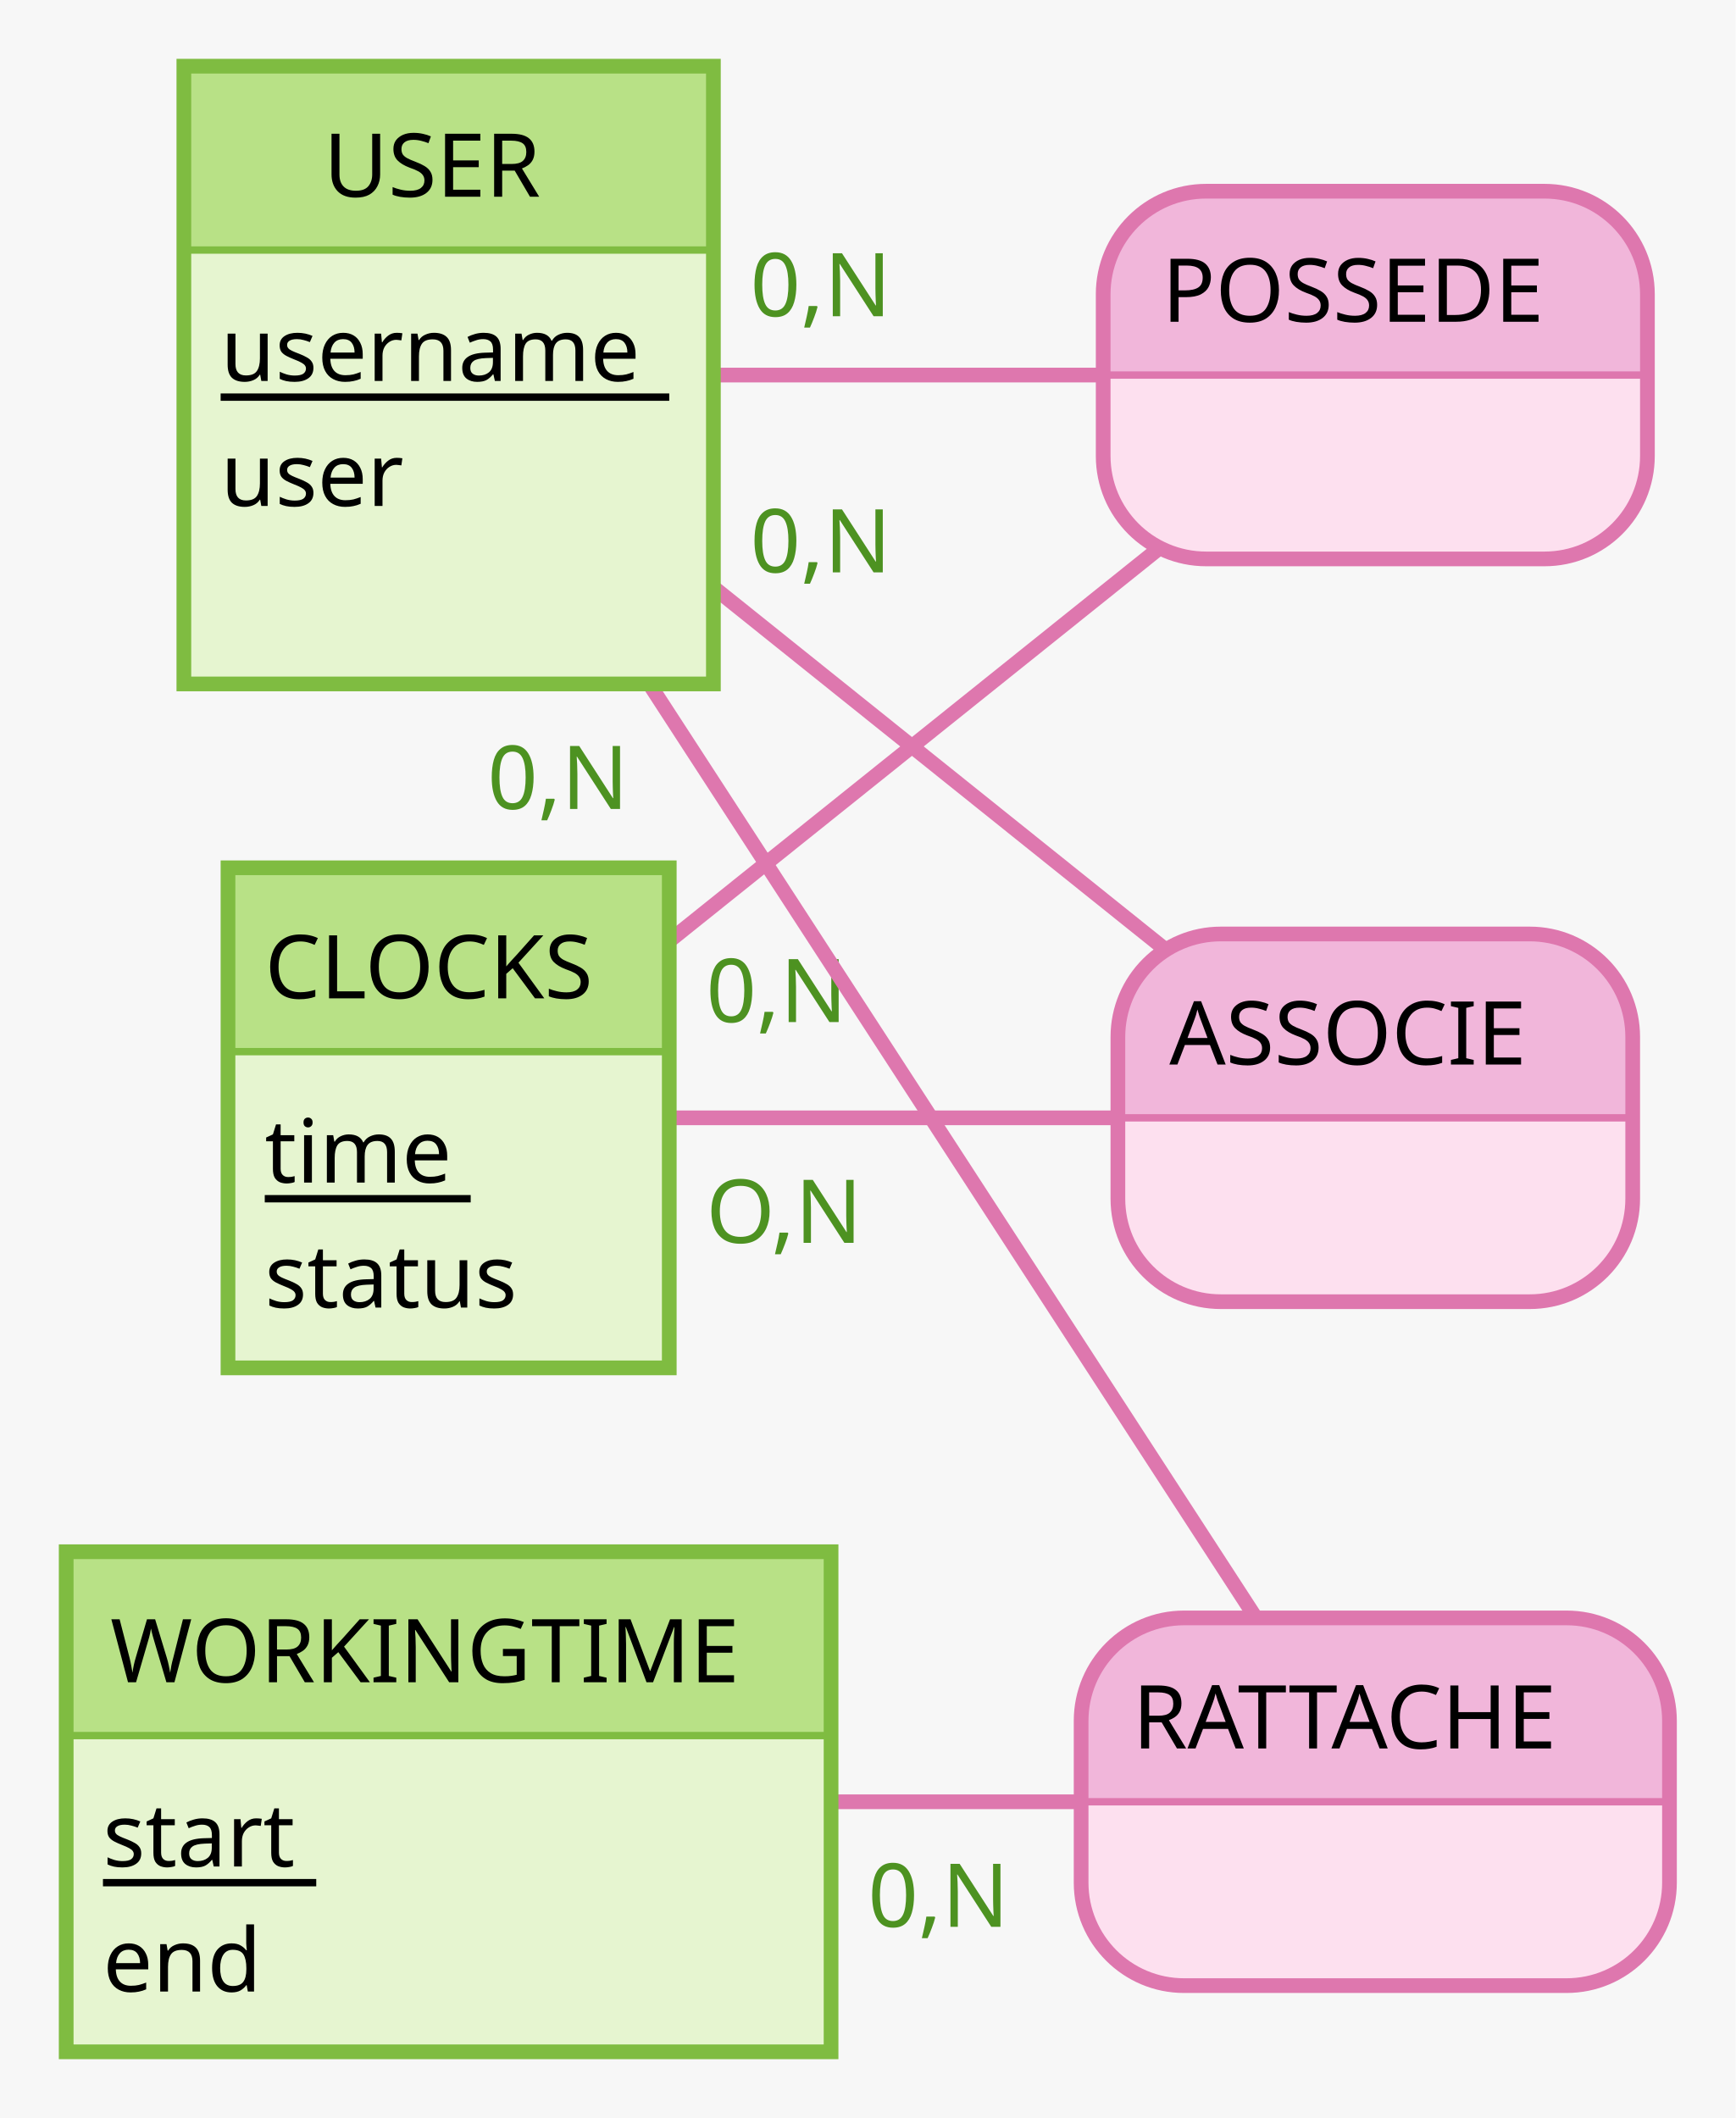
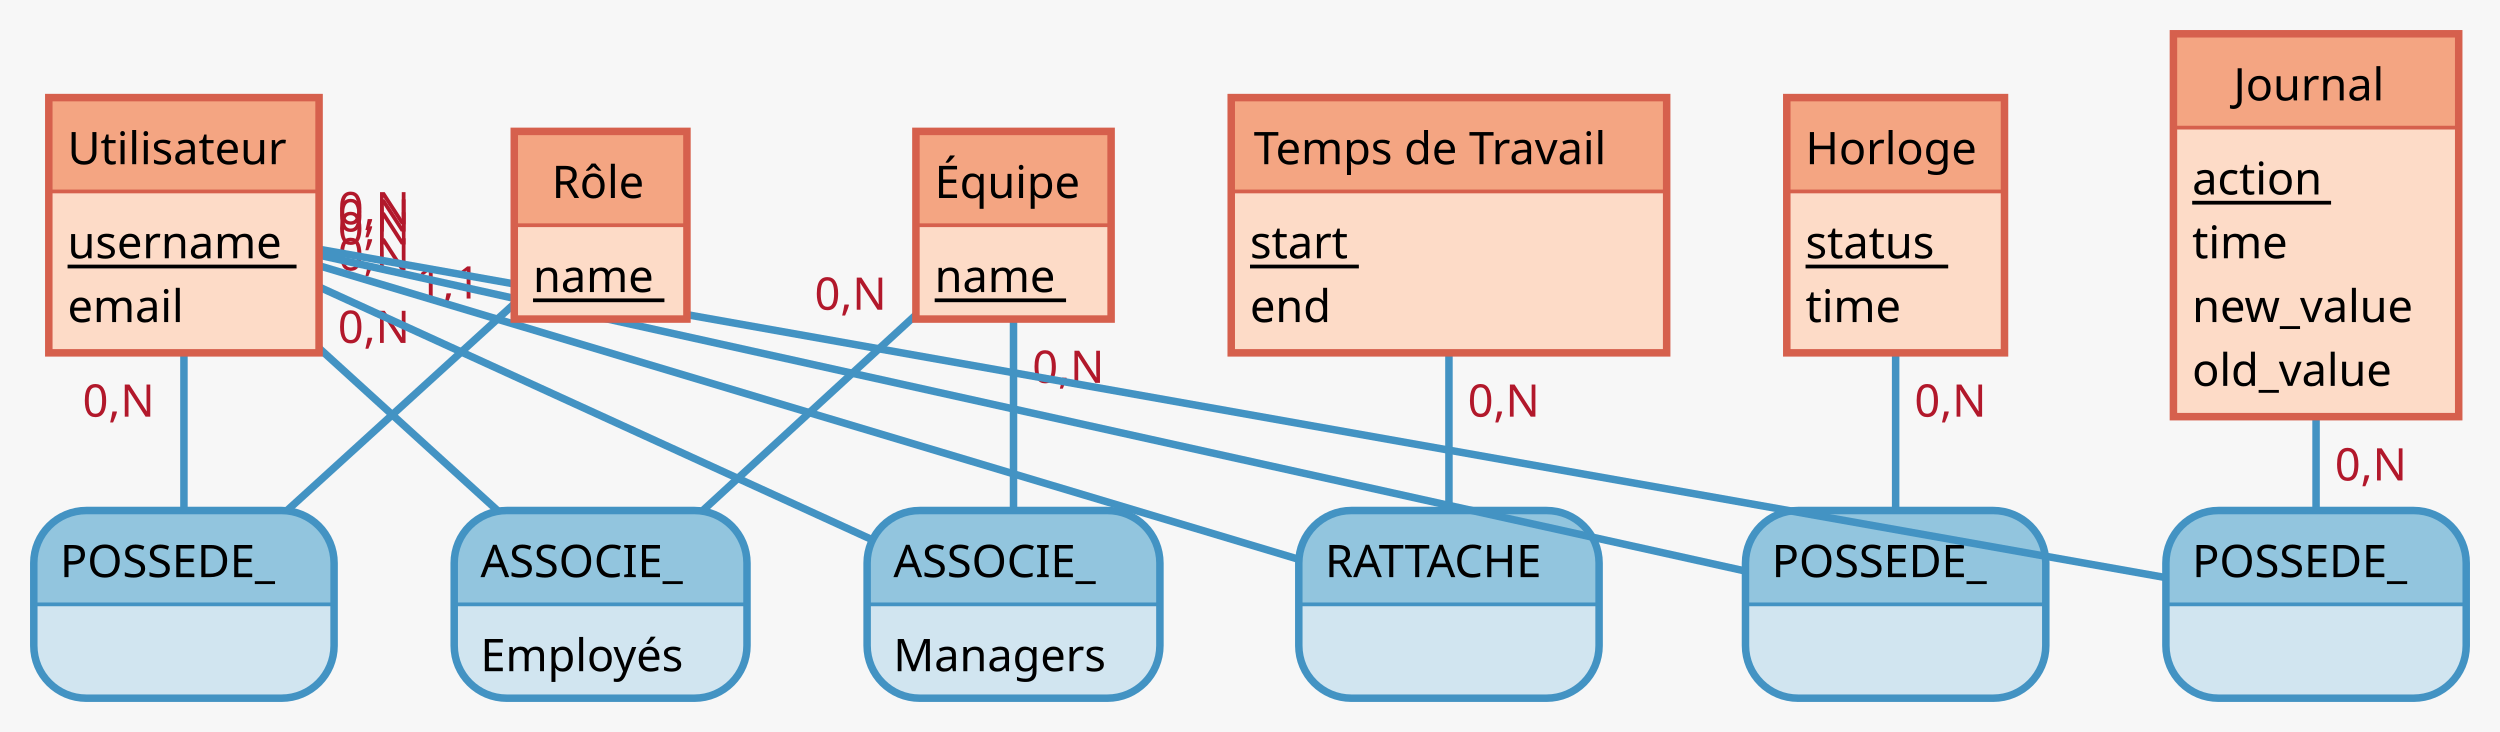
- <svg xmlns="http://www.w3.org/2000/svg" width="236" height="288" viewBox="0 0 236 288">
-   <rect x="0" y="0" width="236" height="288" fill="#f7f7f7" stroke="none" stroke-width="0" />
+ <svg xmlns="http://www.w3.org/2000/svg" width="666" height="195" viewBox="0 0 666 195">
+   <rect x="0" y="0" width="666" height="195" fill="#f7f7f7" stroke="none" stroke-width="0" />
  <g>
-     <line x1="61" y1="152" x2="187" y2="51" stroke="#de77ae" stroke-width="2" />
-     <line x1="61" y1="51" x2="187" y2="51" stroke="#de77ae" stroke-width="2" />
+     <line x1="49" y1="60" x2="49" y2="161" stroke="#4393c3" stroke-width="2" />
+     <line x1="160" y1="60" x2="49" y2="161" stroke="#4393c3" stroke-width="2" />
    <g>
-       <path d="M210 26 a14 14 90 0 1 14 14 V51 h-74 V40 a14 14 90 0 1 14 -14" fill="#f1b6da" stroke="#f1b6da" stroke-width="0" />
-       <path d="M224 51 v11 a14 14 90 0 1 -14 14 H164 a14 14 90 0 1 -14 -14 V51 H74" fill="#fde0ef" stroke="#fde0ef" stroke-width="0" />
-       <rect x="150" y="26" width="74" height="50" fill="none" rx="14" stroke="#de77ae" stroke-width="2" />
-       <line x1="150" y1="51" x2="224" y2="51" stroke="#de77ae" stroke-width="1" />
-       <text x="158" y="43.75" fill="#000000" font-family="Verdana" font-size="12">POSSEDE</text>
+       <path d="M75 136 a14 14 90 0 1 14 14 V161 h-80 V150 a14 14 90 0 1 14 -14" fill="#92c5de" stroke="#92c5de" stroke-width="0" />
+       <path d="M89 161 v11 a14 14 90 0 1 -14 14 H23 a14 14 90 0 1 -14 -14 V161 H80" fill="#d1e5f0" stroke="#d1e5f0" stroke-width="0" />
+       <rect x="9" y="136" width="80" height="50" fill="none" rx="14" stroke="#4393c3" stroke-width="2" />
+       <line x1="9" y1="161" x2="89" y2="161" stroke="#4393c3" stroke-width="1" />
+       <text x="16" y="153.75" fill="#000000" font-family="Verdana" font-size="12">POSSEDE_</text>
    </g>
-     <text x="96" y="138.98" fill="#4d9221" font-family="Verdana" font-size="12">0,N</text>
-     <text x="102" y="43" fill="#4d9221" font-family="Verdana" font-size="12">0,N</text>
+     <text x="22" y="111" fill="#b2182b" font-family="Verdana" font-size="12">0,N</text>
+     <text x="111" y="79.53" fill="#b2182b" font-family="Verdana" font-size="12">1,1</text>
  </g>
  <g>
-     <line x1="61" y1="51" x2="187" y2="152" stroke="#de77ae" stroke-width="2" />
-     <line x1="61" y1="152" x2="187" y2="152" stroke="#de77ae" stroke-width="2" />
+     <line x1="49" y1="60" x2="160" y2="161" stroke="#4393c3" stroke-width="2" />
+     <line x1="270" y1="60" x2="160" y2="161" stroke="#4393c3" stroke-width="2" />
    <g>
-       <path d="M208 127 a14 14 90 0 1 14 14 V152 h-70 V141 a14 14 90 0 1 14 -14" fill="#f1b6da" stroke="#f1b6da" stroke-width="0" />
-       <path d="M222 152 v11 a14 14 90 0 1 -14 14 H166 a14 14 90 0 1 -14 -14 V152 H70" fill="#fde0ef" stroke="#fde0ef" stroke-width="0" />
-       <rect x="152" y="127" width="70" height="50" fill="none" rx="14" stroke="#de77ae" stroke-width="2" />
-       <line x1="152" y1="152" x2="222" y2="152" stroke="#de77ae" stroke-width="1" />
-       <text x="159" y="144.75" fill="#000000" font-family="Verdana" font-size="12">ASSOCIE</text>
+       <path d="M185 136 a14 14 90 0 1 14 14 V161 h-78 V150 a14 14 90 0 1 14 -14" fill="#92c5de" stroke="#92c5de" stroke-width="0" />
+       <path d="M199 161 v11 a14 14 90 0 1 -14 14 H135 a14 14 90 0 1 -14 -14 V161 H78" fill="#d1e5f0" stroke="#d1e5f0" stroke-width="0" />
+       <rect x="121" y="136" width="78" height="50" fill="none" rx="14" stroke="#4393c3" stroke-width="2" />
+       <line x1="121" y1="161" x2="199" y2="161" stroke="#4393c3" stroke-width="1" />
+       <text x="128" y="153.75" fill="#000000" font-family="Verdana" font-size="12">ASSOCIE_</text>
+       <text x="128" y="178.8" fill="#000000" font-family="Verdana" font-size="12">Employés</text>
    </g>
-     <text x="102" y="77.83" fill="#4d9221" font-family="Verdana" font-size="12">0,N</text>
-     <text x="96" y="169" fill="#4d9221" font-family="Verdana" font-size="12">O,N</text>
+     <text x="90" y="91.36" fill="#b2182b" font-family="Verdana" font-size="12">0,N</text>
+     <text x="217" y="82.52" fill="#b2182b" font-family="Verdana" font-size="12">0,N</text>
  </g>
  <g>
-     <line x1="61" y1="51" x2="187" y2="245" stroke="#de77ae" stroke-width="2" />
-     <line x1="61" y1="245" x2="187" y2="245" stroke="#de77ae" stroke-width="2" />
+     <line x1="49" y1="60" x2="270" y2="161" stroke="#4393c3" stroke-width="2" />
+     <line x1="270" y1="60" x2="270" y2="161" stroke="#4393c3" stroke-width="2" />
    <g>
-       <path d="M213 220 a14 14 90 0 1 14 14 V245 h-80 V234 a14 14 90 0 1 14 -14" fill="#f1b6da" stroke="#f1b6da" stroke-width="0" />
-       <path d="M227 245 v11 a14 14 90 0 1 -14 14 H161 a14 14 90 0 1 -14 -14 V245 H80" fill="#fde0ef" stroke="#fde0ef" stroke-width="0" />
-       <rect x="147" y="220" width="80" height="50" fill="none" rx="14" stroke="#de77ae" stroke-width="2" />
-       <line x1="147" y1="245" x2="227" y2="245" stroke="#de77ae" stroke-width="1" />
-       <text x="154" y="237.75" fill="#000000" font-family="Verdana" font-size="12">RATTACHE</text>
+       <path d="M295 136 a14 14 90 0 1 14 14 V161 h-78 V150 a14 14 90 0 1 14 -14" fill="#92c5de" stroke="#92c5de" stroke-width="0" />
+       <path d="M309 161 v11 a14 14 90 0 1 -14 14 H245 a14 14 90 0 1 -14 -14 V161 H78" fill="#d1e5f0" stroke="#d1e5f0" stroke-width="0" />
+       <rect x="231" y="136" width="78" height="50" fill="none" rx="14" stroke="#4393c3" stroke-width="2" />
+       <line x1="231" y1="161" x2="309" y2="161" stroke="#4393c3" stroke-width="1" />
+       <text x="238" y="153.75" fill="#000000" font-family="Verdana" font-size="12">ASSOCIE_</text>
+       <text x="238" y="178.8" fill="#000000" font-family="Verdana" font-size="12">Managers</text>
    </g>
-     <text x="66.27" y="110" fill="#4d9221" font-family="Verdana" font-size="12">0,N</text>
-     <text x="118" y="262" fill="#4d9221" font-family="Verdana" font-size="12">0,N</text>
+     <text x="90" y="72.03" fill="#b2182b" font-family="Verdana" font-size="12">0,N</text>
+     <text x="275" y="102" fill="#b2182b" font-family="Verdana" font-size="12">0,N</text>
+   </g>
+   <g>
+     <line x1="49" y1="60" x2="386" y2="161" stroke="#4393c3" stroke-width="2" />
+     <line x1="386" y1="60" x2="386" y2="161" stroke="#4393c3" stroke-width="2" />
+     <g>
+       <path d="M412 136 a14 14 90 0 1 14 14 V161 h-80 V150 a14 14 90 0 1 14 -14" fill="#92c5de" stroke="#92c5de" stroke-width="0" />
+       <path d="M426 161 v11 a14 14 90 0 1 -14 14 H360 a14 14 90 0 1 -14 -14 V161 H80" fill="#d1e5f0" stroke="#d1e5f0" stroke-width="0" />
+       <rect x="346" y="136" width="80" height="50" fill="none" rx="14" stroke="#4393c3" stroke-width="2" />
+       <line x1="346" y1="161" x2="426" y2="161" stroke="#4393c3" stroke-width="1" />
+       <text x="353" y="153.75" fill="#000000" font-family="Verdana" font-size="12">RATTACHE</text>
+     </g>
+     <text x="90" y="65.12" fill="#b2182b" font-family="Verdana" font-size="12">0,N</text>
+     <text x="391" y="111" fill="#b2182b" font-family="Verdana" font-size="12">0,N</text>
+   </g>
+   <g>
+     <line x1="49" y1="60" x2="505" y2="161" stroke="#4393c3" stroke-width="2" />
+     <line x1="505" y1="60" x2="505" y2="161" stroke="#4393c3" stroke-width="2" />
+     <g>
+       <path d="M531 136 a14 14 90 0 1 14 14 V161 h-80 V150 a14 14 90 0 1 14 -14" fill="#92c5de" stroke="#92c5de" stroke-width="0" />
+       <path d="M545 161 v11 a14 14 90 0 1 -14 14 H479 a14 14 90 0 1 -14 -14 V161 H80" fill="#d1e5f0" stroke="#d1e5f0" stroke-width="0" />
+       <rect x="465" y="136" width="80" height="50" fill="none" rx="14" stroke="#4393c3" stroke-width="2" />
+       <line x1="465" y1="161" x2="545" y2="161" stroke="#4393c3" stroke-width="1" />
+       <text x="472" y="153.75" fill="#000000" font-family="Verdana" font-size="12">POSSEDE_</text>
+     </g>
+     <text x="90" y="61.67" fill="#b2182b" font-family="Verdana" font-size="12">0,N</text>
+     <text x="510" y="111" fill="#b2182b" font-family="Verdana" font-size="12">0,N</text>
+   </g>
+   <g>
+     <line x1="49" y1="60" x2="617" y2="161" stroke="#4393c3" stroke-width="2" />
+     <line x1="617" y1="60" x2="617" y2="161" stroke="#4393c3" stroke-width="2" />
+     <g>
+       <path d="M643 136 a14 14 90 0 1 14 14 V161 h-80 V150 a14 14 90 0 1 14 -14" fill="#92c5de" stroke="#92c5de" stroke-width="0" />
+       <path d="M657 161 v11 a14 14 90 0 1 -14 14 H591 a14 14 90 0 1 -14 -14 V161 H80" fill="#d1e5f0" stroke="#d1e5f0" stroke-width="0" />
+       <rect x="577" y="136" width="80" height="50" fill="none" rx="14" stroke="#4393c3" stroke-width="2" />
+       <line x1="577" y1="161" x2="657" y2="161" stroke="#4393c3" stroke-width="1" />
+       <text x="584" y="153.75" fill="#000000" font-family="Verdana" font-size="12">POSSEDE_</text>
+     </g>
+     <text x="90" y="59.75" fill="#b2182b" font-family="Verdana" font-size="12">0,N</text>
+     <text x="622" y="128" fill="#b2182b" font-family="Verdana" font-size="12">0,N</text>
  </g>
  <g>
    <g>
-       <rect x="25" y="9" width="72" height="25" fill="#b8e186" stroke="none" stroke-width="0" opacity="1" />
-       <rect x="25" y="34" width="72" height="59" fill="#e6f5d0" stroke="none" stroke-width="0" opacity="1" />
-       <rect x="25" y="9" width="72" height="84" fill="none" stroke="#7fbc41" stroke-width="2" opacity="1" />
-       <line x1="25" y1="34" x2="97" y2="34" stroke="#7fbc41" stroke-width="1" />
+       <rect x="13" y="26" width="72" height="25" fill="#f4a582" stroke="none" stroke-width="0" opacity="1" />
+       <rect x="13" y="51" width="72" height="43" fill="#fddbc7" stroke="none" stroke-width="0" opacity="1" />
+       <rect x="13" y="26" width="72" height="68" fill="none" stroke="#d6604d" stroke-width="2" opacity="1" />
+       <line x1="13" y1="51" x2="85" y2="51" stroke="#d6604d" stroke-width="1" />
    </g>
-     <text x="44" y="26.75" fill="#000000" font-family="Verdana" font-size="12">USER</text>
-     <text x="30" y="51.8" fill="#000000" font-family="Verdana" font-size="12">username</text>
-     <line x1="30" y1="54" x2="91" y2="54" stroke="#000000" stroke-width="1" />
-     <text x="30" y="68.8" fill="#000000" font-family="Verdana" font-size="12">user</text>
+     <text x="18" y="43.75" fill="#000000" font-family="Verdana" font-size="12">Utilisateur</text>
+     <text x="18" y="68.8" fill="#000000" font-family="Verdana" font-size="12">username</text>
+     <line x1="18" y1="71" x2="79" y2="71" stroke="#000000" stroke-width="1" />
+     <text x="18" y="85.8" fill="#000000" font-family="Verdana" font-size="12">email</text>
  </g>
  <g>
    <g>
-       <rect x="31" y="118" width="60" height="25" fill="#b8e186" stroke="none" stroke-width="0" opacity="1" />
-       <rect x="31" y="143" width="60" height="43" fill="#e6f5d0" stroke="none" stroke-width="0" opacity="1" />
-       <rect x="31" y="118" width="60" height="68" fill="none" stroke="#7fbc41" stroke-width="2" opacity="1" />
-       <line x1="31" y1="143" x2="91" y2="143" stroke="#7fbc41" stroke-width="1" />
+       <rect x="137" y="35" width="46" height="25" fill="#f4a582" stroke="none" stroke-width="0" opacity="1" />
+       <rect x="137" y="60" width="46" height="25" fill="#fddbc7" stroke="none" stroke-width="0" opacity="1" />
+       <rect x="137" y="35" width="46" height="50" fill="none" stroke="#d6604d" stroke-width="2" opacity="1" />
+       <line x1="137" y1="60" x2="183" y2="60" stroke="#d6604d" stroke-width="1" />
    </g>
-     <text x="36" y="135.75" fill="#000000" font-family="Verdana" font-size="12">CLOCKS</text>
-     <text x="36" y="160.8" fill="#000000" font-family="Verdana" font-size="12">time</text>
-     <line x1="36" y1="163" x2="64" y2="163" stroke="#000000" stroke-width="1" />
-     <text x="36" y="177.8" fill="#000000" font-family="Verdana" font-size="12">status</text>
+     <text x="147" y="52.75" fill="#000000" font-family="Verdana" font-size="12">Rôle</text>
+     <text x="142" y="77.8" fill="#000000" font-family="Verdana" font-size="12">name</text>
+     <line x1="142" y1="80" x2="177" y2="80" stroke="#000000" stroke-width="1" />
  </g>
  <g>
    <g>
-       <rect x="9" y="211" width="104" height="25" fill="#b8e186" stroke="none" stroke-width="0" opacity="1" />
-       <rect x="9" y="236" width="104" height="43" fill="#e6f5d0" stroke="none" stroke-width="0" opacity="1" />
-       <rect x="9" y="211" width="104" height="68" fill="none" stroke="#7fbc41" stroke-width="2" opacity="1" />
-       <line x1="9" y1="236" x2="113" y2="236" stroke="#7fbc41" stroke-width="1" />
+       <rect x="244" y="35" width="52" height="25" fill="#f4a582" stroke="none" stroke-width="0" opacity="1" />
+       <rect x="244" y="60" width="52" height="25" fill="#fddbc7" stroke="none" stroke-width="0" opacity="1" />
+       <rect x="244" y="35" width="52" height="50" fill="none" stroke="#d6604d" stroke-width="2" opacity="1" />
+       <line x1="244" y1="60" x2="296" y2="60" stroke="#d6604d" stroke-width="1" />
    </g>
-     <text x="15" y="228.75" fill="#000000" font-family="Verdana" font-size="12">WORKINGTIME</text>
-     <text x="14" y="253.8" fill="#000000" font-family="Verdana" font-size="12">start</text>
-     <line x1="14" y1="256" x2="43" y2="256" stroke="#000000" stroke-width="1" />
-     <text x="14" y="270.8" fill="#000000" font-family="Verdana" font-size="12">end</text>
+     <text x="249" y="52.75" fill="#000000" font-family="Verdana" font-size="12">Équipe</text>
+     <text x="249" y="77.8" fill="#000000" font-family="Verdana" font-size="12">name</text>
+     <line x1="249" y1="80" x2="284" y2="80" stroke="#000000" stroke-width="1" />
+   </g>
+   <g>
+     <g>
+       <rect x="328" y="26" width="116" height="25" fill="#f4a582" stroke="none" stroke-width="0" opacity="1" />
+       <rect x="328" y="51" width="116" height="43" fill="#fddbc7" stroke="none" stroke-width="0" opacity="1" />
+       <rect x="328" y="26" width="116" height="68" fill="none" stroke="#d6604d" stroke-width="2" opacity="1" />
+       <line x1="328" y1="51" x2="444" y2="51" stroke="#d6604d" stroke-width="1" />
+     </g>
+     <text x="334" y="43.75" fill="#000000" font-family="Verdana" font-size="12">Temps de Travail</text>
+     <text x="333" y="68.8" fill="#000000" font-family="Verdana" font-size="12">start</text>
+     <line x1="333" y1="71" x2="362" y2="71" stroke="#000000" stroke-width="1" />
+     <text x="333" y="85.8" fill="#000000" font-family="Verdana" font-size="12">end</text>
+   </g>
+   <g>
+     <g>
+       <rect x="476" y="26" width="58" height="25" fill="#f4a582" stroke="none" stroke-width="0" opacity="1" />
+       <rect x="476" y="51" width="58" height="43" fill="#fddbc7" stroke="none" stroke-width="0" opacity="1" />
+       <rect x="476" y="26" width="58" height="68" fill="none" stroke="#d6604d" stroke-width="2" opacity="1" />
+       <line x1="476" y1="51" x2="534" y2="51" stroke="#d6604d" stroke-width="1" />
+     </g>
+     <text x="481" y="43.75" fill="#000000" font-family="Verdana" font-size="12">Horloge</text>
+     <text x="481" y="68.8" fill="#000000" font-family="Verdana" font-size="12">status</text>
+     <line x1="481" y1="71" x2="519" y2="71" stroke="#000000" stroke-width="1" />
+     <text x="481" y="85.8" fill="#000000" font-family="Verdana" font-size="12">time</text>
+   </g>
+   <g>
+     <g>
+       <rect x="579" y="9" width="76" height="25" fill="#f4a582" stroke="none" stroke-width="0" opacity="1" />
+       <rect x="579" y="34" width="76" height="77" fill="#fddbc7" stroke="none" stroke-width="0" opacity="1" />
+       <rect x="579" y="9" width="76" height="102" fill="none" stroke="#d6604d" stroke-width="2" opacity="1" />
+       <line x1="579" y1="34" x2="655" y2="34" stroke="#d6604d" stroke-width="1" />
+     </g>
+     <text x="595" y="26.75" fill="#000000" font-family="Verdana" font-size="12">Journal</text>
+     <text x="584" y="51.8" fill="#000000" font-family="Verdana" font-size="12">action</text>
+     <line x1="584" y1="54" x2="621" y2="54" stroke="#000000" stroke-width="1" />
+     <text x="584" y="68.8" fill="#000000" font-family="Verdana" font-size="12">time</text>
+     <text x="584" y="85.8" fill="#000000" font-family="Verdana" font-size="12">new_value</text>
+     <text x="584" y="102.8" fill="#000000" font-family="Verdana" font-size="12">old_value</text>
  </g>
</svg>
